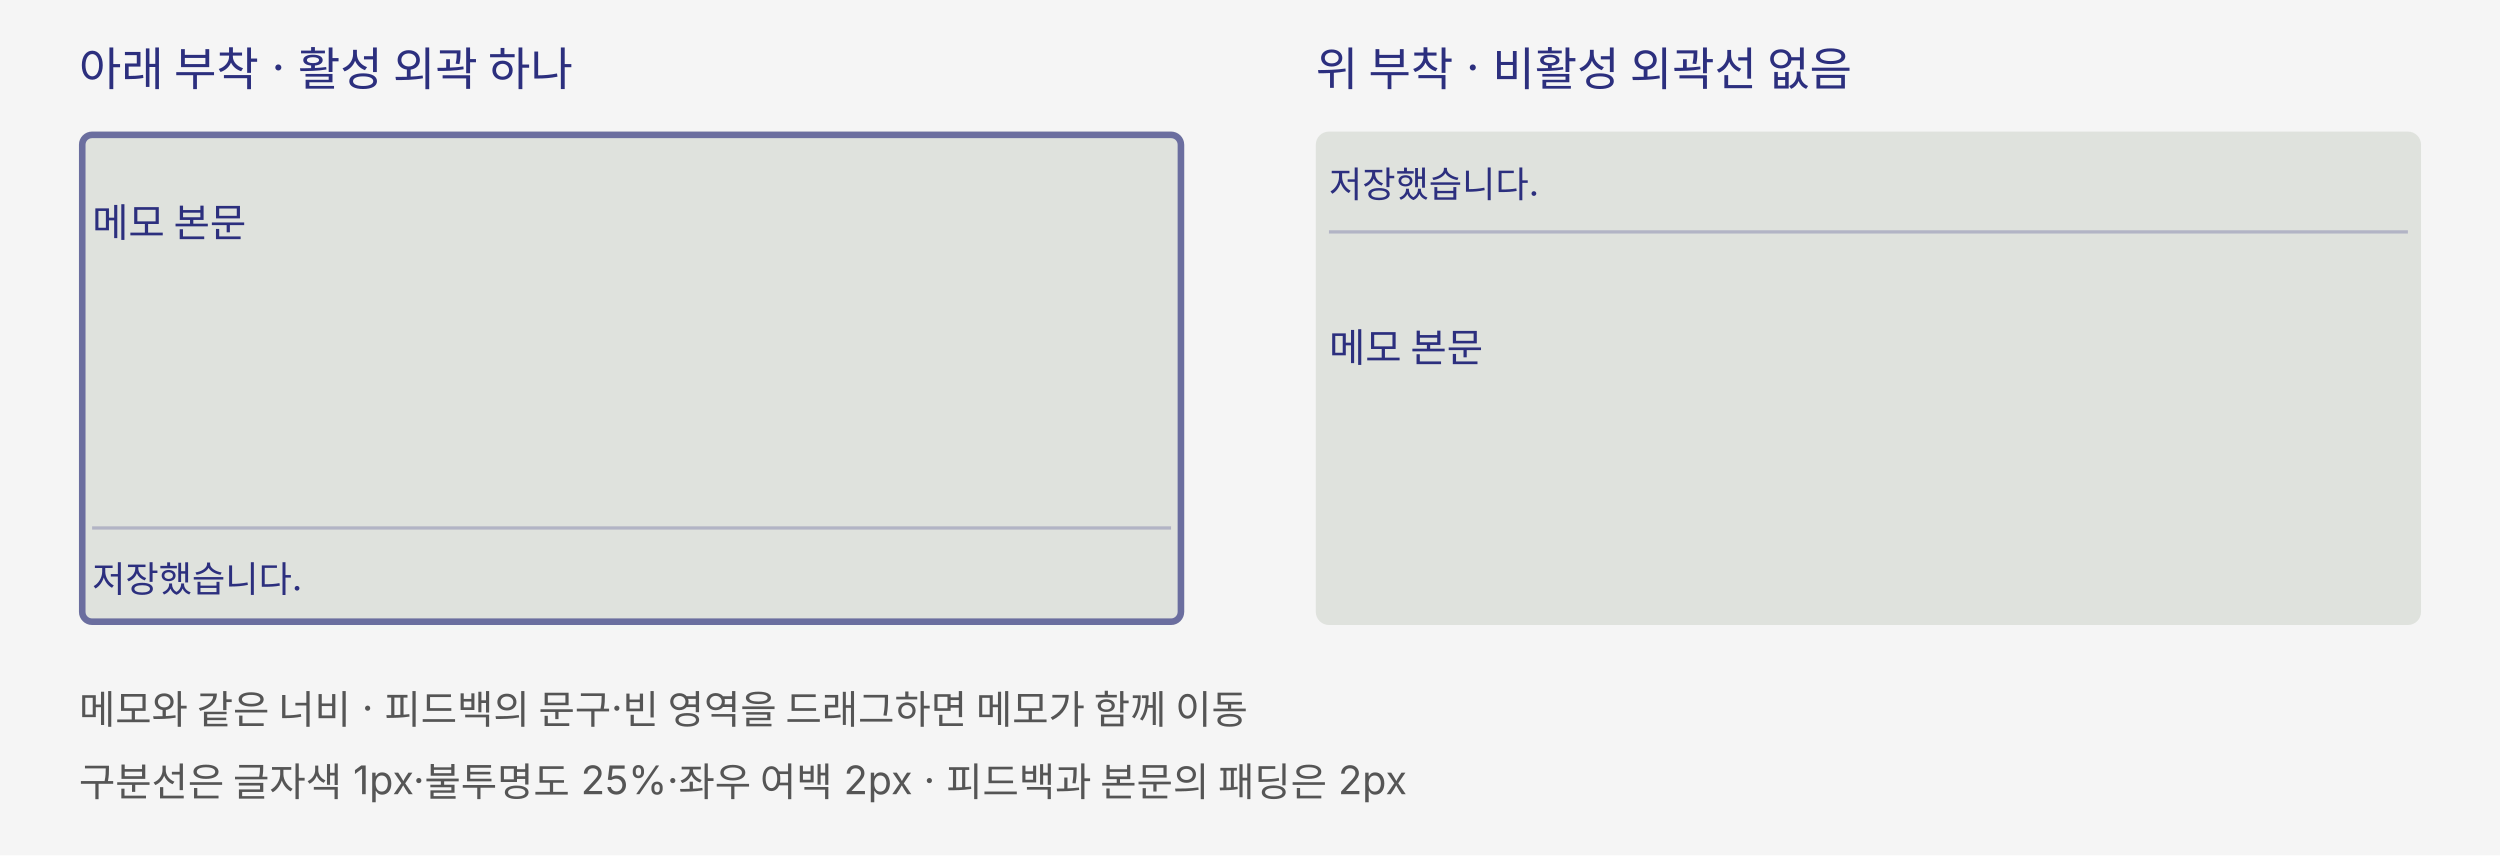
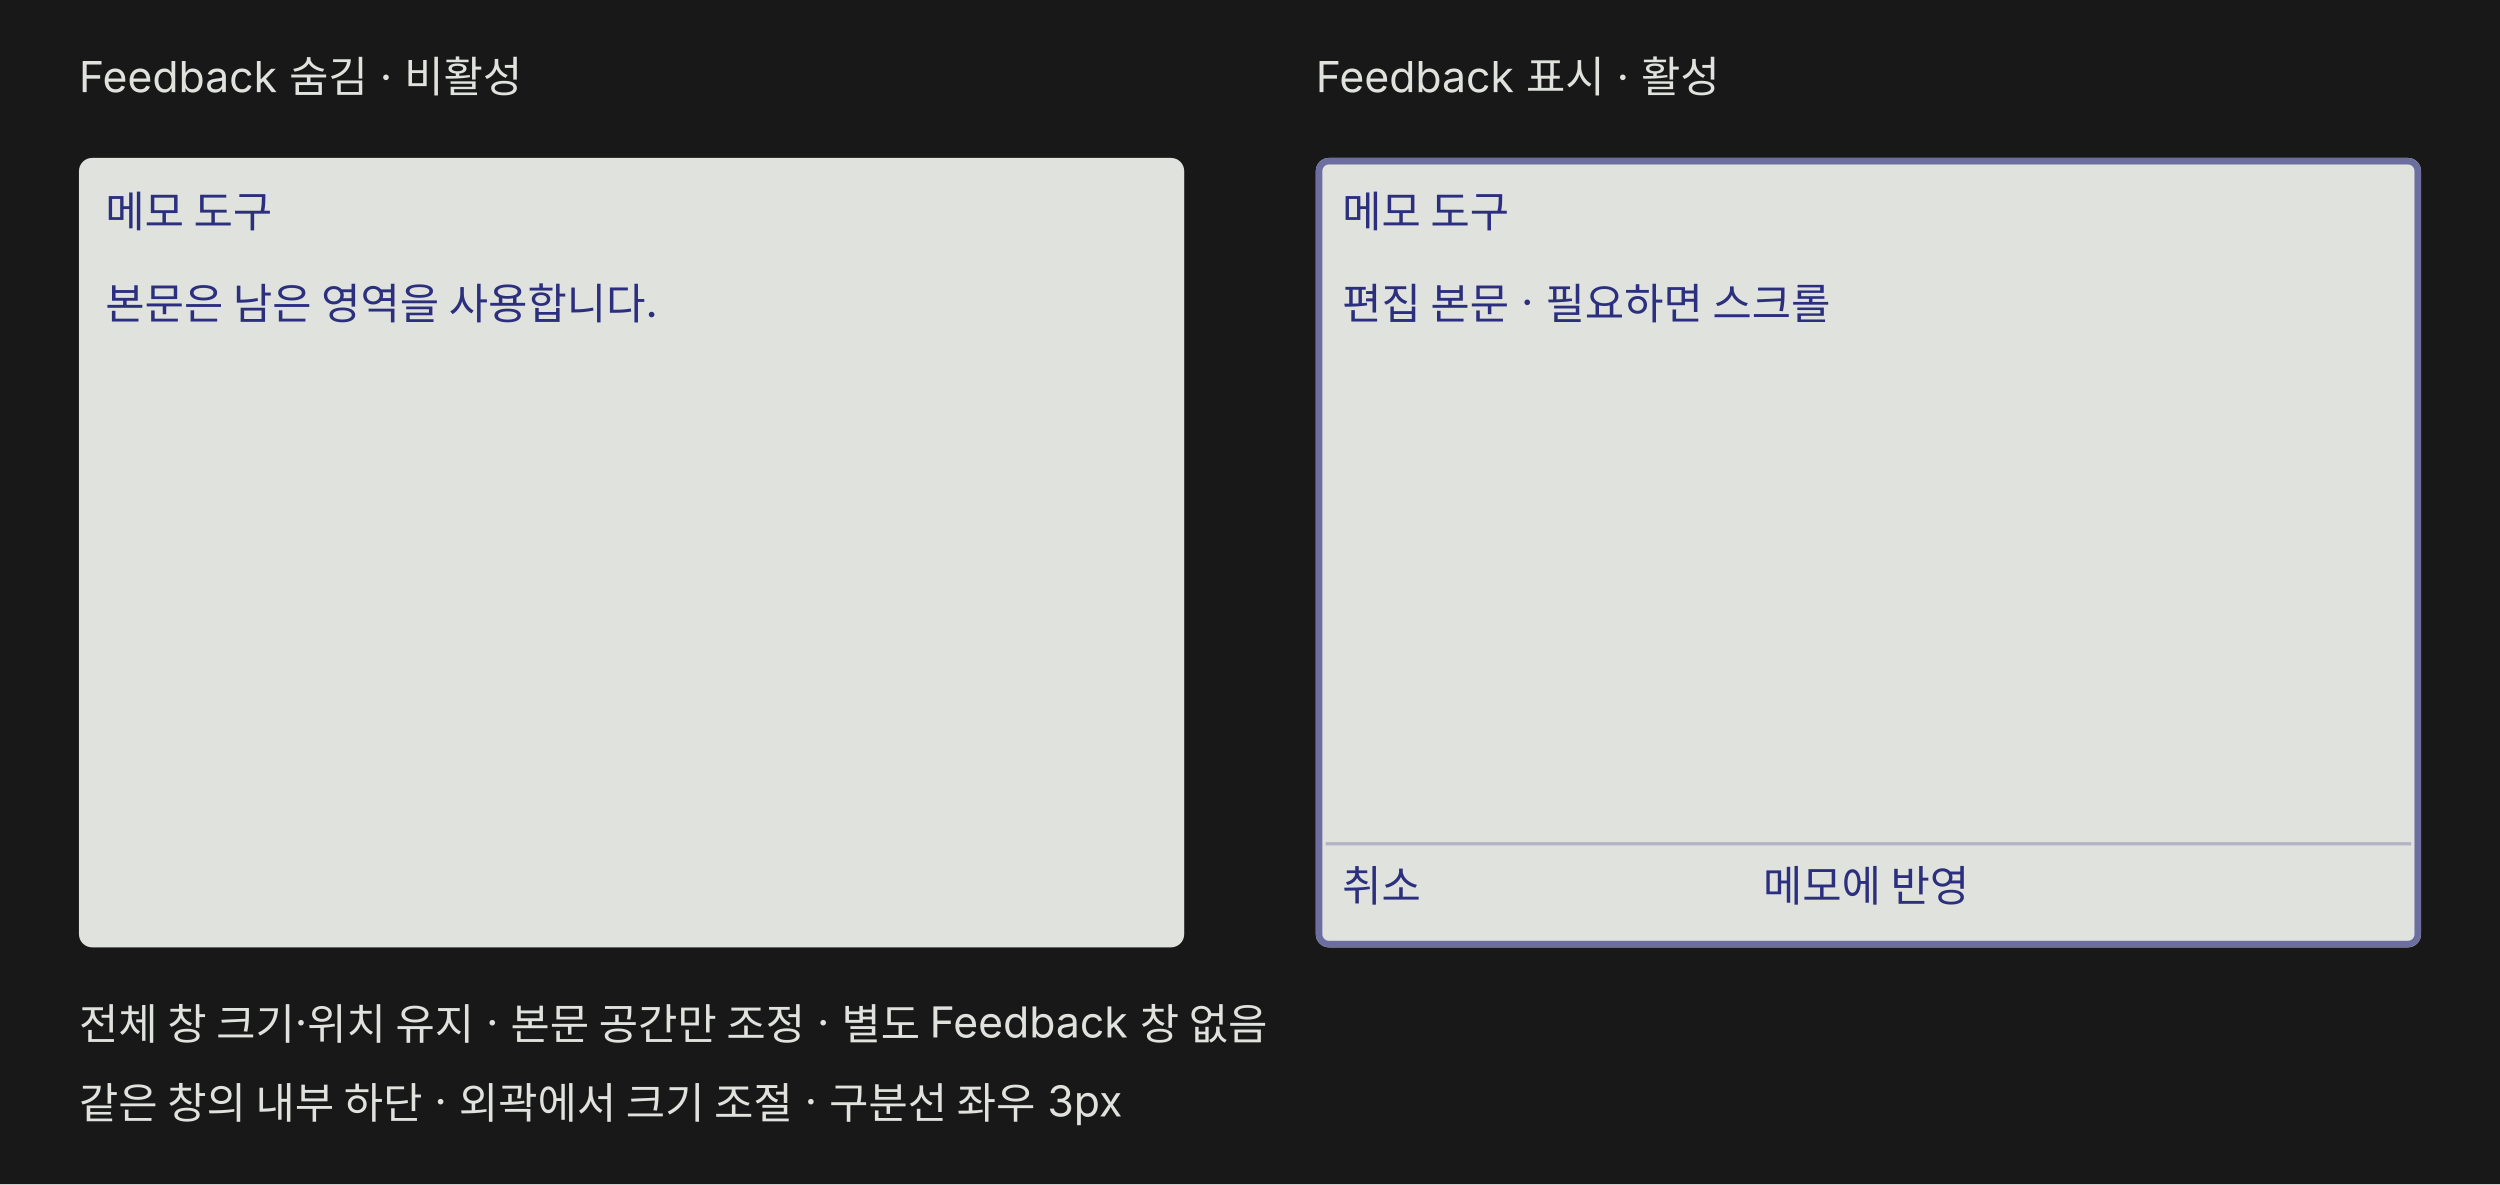
- <svg xmlns="http://www.w3.org/2000/svg" width="760" height="260" viewBox="0 0 760 260">
-   <rect width="760" height="260" fill="#f5f5f5" />
-   <g font-family="-apple-system, sans-serif" fill="#2c2f7e">
-     <text x="24" y="26" font-size="14">아래 부착 · 활성 외곽 하나</text>
-     <text x="400" y="26" font-size="14">위 부착 · 비활성 외곽선 없음</text>
-     <rect x="24" y="40" width="336" height="150" rx="4" fill="#dfe2dd" />
-     <rect x="400" y="40" width="336" height="150" rx="4" fill="#dfe2dd" />
-     <rect x="25" y="41" width="334" height="148" rx="3" fill="none" stroke="#6b6e9f" stroke-width="2" />
-     <text x="28" y="72" font-size="12">메모 본문</text>
-     <text x="404" y="110" font-size="12">메모 본문</text>
-     <path d="M28 160.5h328M404 70.5h328" stroke="#2c2f7e" stroke-opacity=".25" stroke-width="1" />
-     <text x="28" y="180" font-size="11">저장했습니다.</text>
-     <text x="404" y="60" font-size="11">저장했습니다.</text>
-     <text x="24" y="220" font-size="12" fill="#555">메모와 같은 너비 · 피드백의 문구·빈 영역을 드래그하면 메모가 함께 이동</text>
-     <text x="24" y="242" font-size="12" fill="#555">구분선은 글자색 1px·불투명도 25%·좌우 여백 2px · 피드백과 본문의 패딩은 2px</text>
+ <svg xmlns="http://www.w3.org/2000/svg" width="760" height="360" viewBox="0 0 760 360">
+   <rect width="760" height="360" fill="#181818" />
+   <g font-family="-apple-system, sans-serif" font-size="13" fill="#dfe2dd">
+     <text x="24" y="28">Feedback 숨김 · 비활성</text>
+     <text x="400" y="28">Feedback 표시 · 활성</text>
+     <rect x="24" y="48" width="336" height="240" rx="4" fill="#dfe2dd" />
+     <rect x="400" y="48" width="336" height="240" rx="4" fill="#dfe2dd" />
+     <g fill="#2c2f7e">
+       <text x="32" y="69">메모 도구</text>
+       <text x="408" y="69">메모 도구</text>
+       <text x="32" y="97">본문은 남은 영역을 사용합니다.</text>
+       <text x="408" y="97">편집 본문 · 필요하면 스크롤</text>
+       <text x="408" y="274">취소　　　　　　　　메모에 반영</text>
+     </g>
+     <path d="M403 256.5h330" stroke="#2c2f7e" stroke-opacity=".25" />
+     <rect x="401" y="49" width="334" height="238" rx="3" fill="none" stroke="#6b6e9f" stroke-width="2" />
+     <text x="24" y="316">전체 창 크기·위치 유지 · 본문 공간만 조정 · 별도 Feedback 창 없음</text>
+     <text x="24" y="340">같은 창의 내부 하단 · 외곽에서 크기 조절 · 구분선 좌우 3px</text>
  </g>
</svg>
